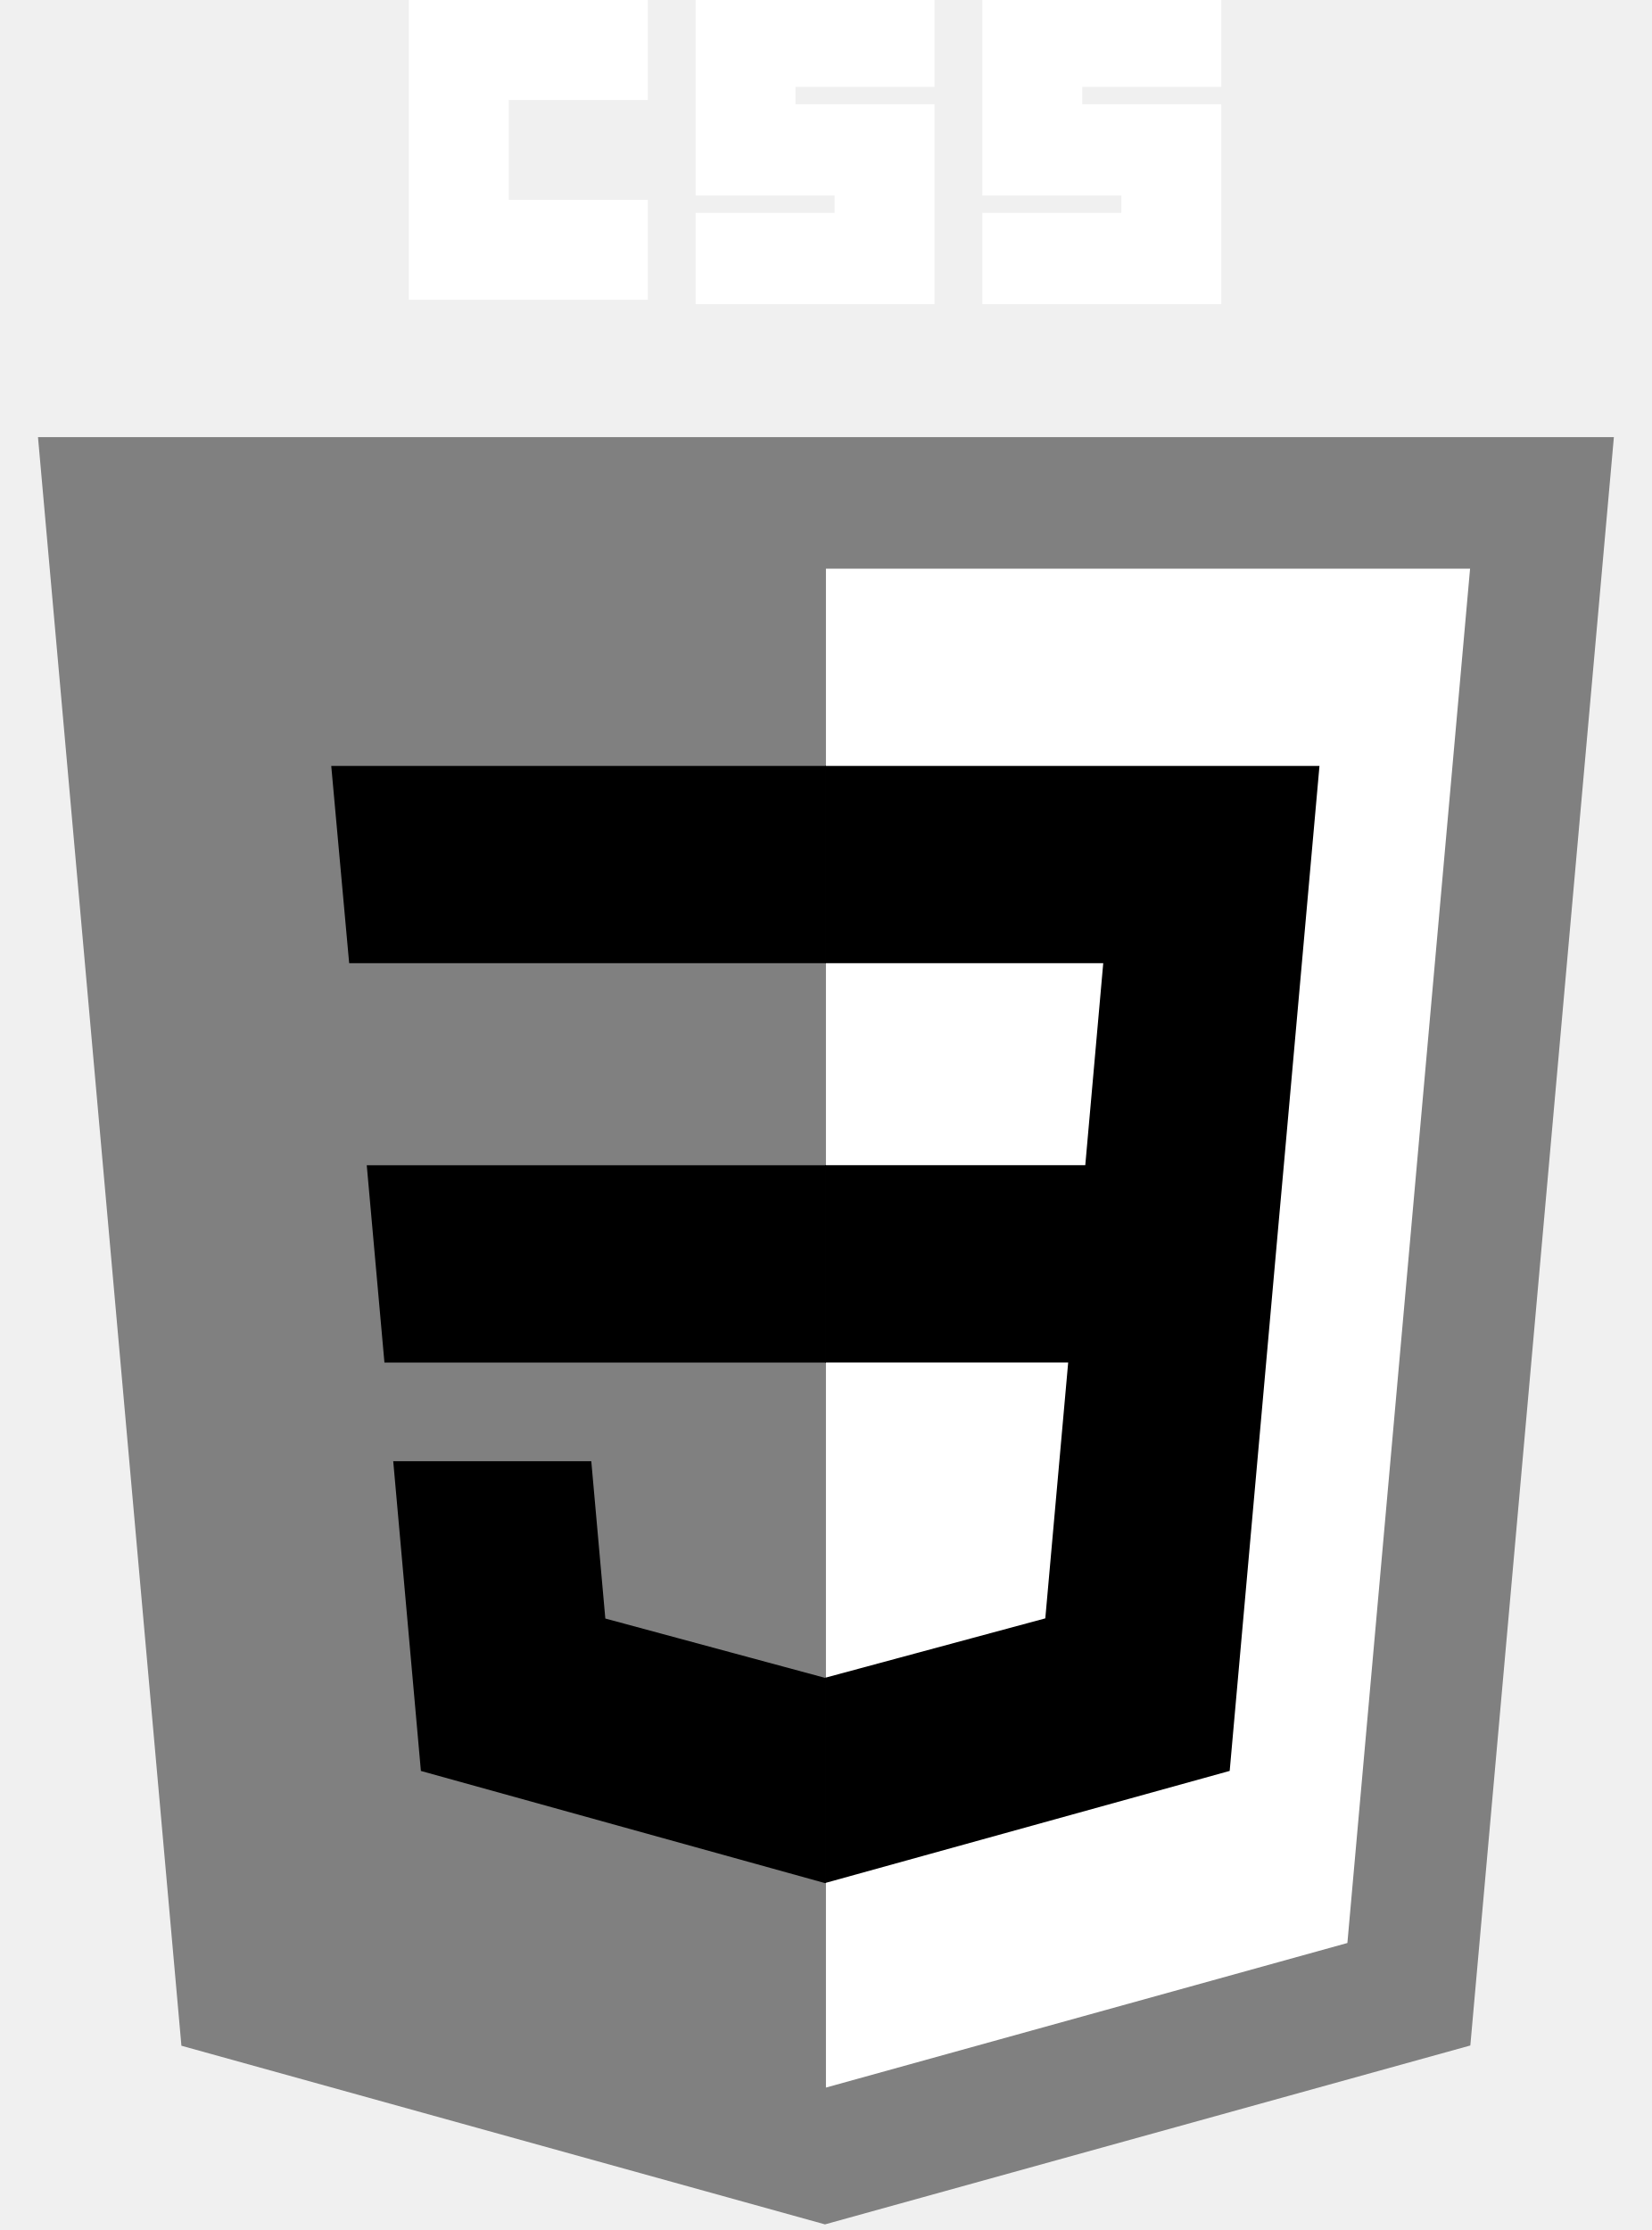
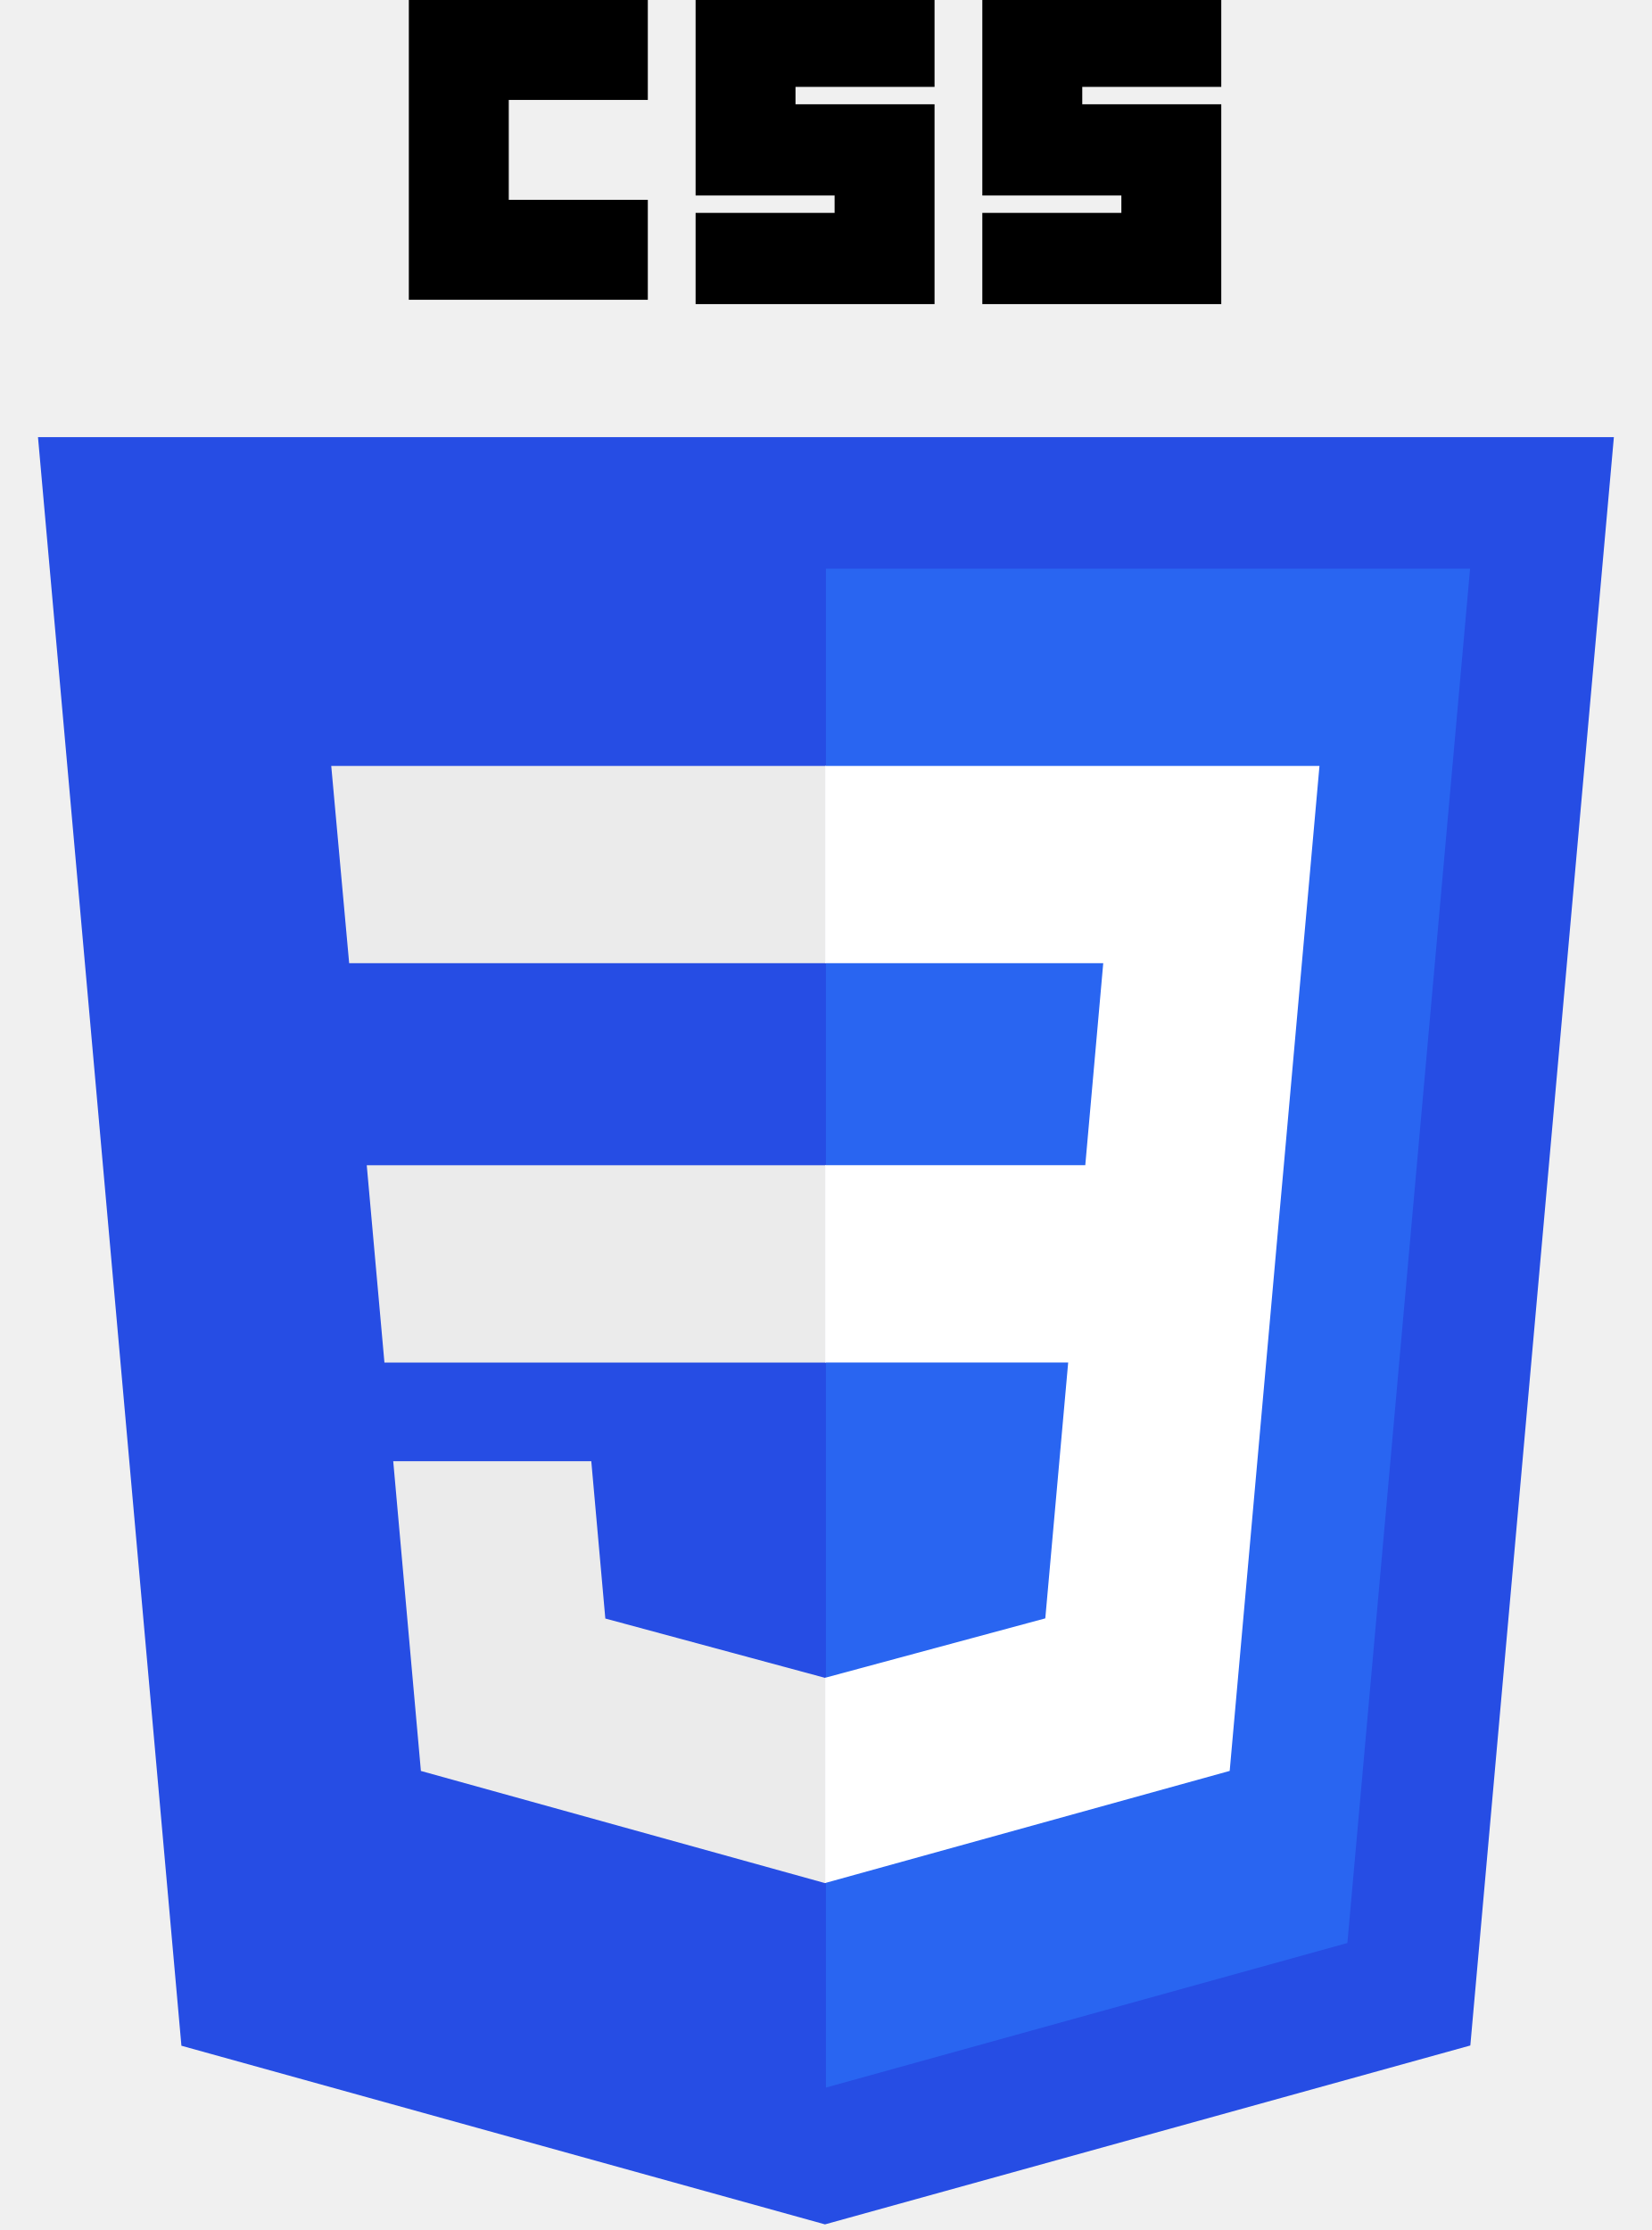
<svg xmlns="http://www.w3.org/2000/svg" width="40" height="54" viewBox="0 0 40 54" fill="none">
-   <path d="M19.977 53.864L4.393 49.538L0.92 10.586H39.08L35.604 49.532L19.977 53.864Z" fill="gray" />
-   <path d="M32.627 47.05L35.598 13.77H20V50.551L32.627 47.05Z" fill="white" />
-   <path d="M8.881 28.217L9.309 32.994H20V28.217H8.881Z" fill="black" />
-   <path d="M8.021 18.547L8.455 23.324H20V18.547H8.021Z" fill="black" />
-   <path d="M20 40.624L19.979 40.63L14.658 39.193L14.318 35.383H9.522L10.192 42.884L19.978 45.6L20 45.594V40.624Z" fill="black" />
-   <path d="M9.9 0H15.687V2.42H12.32V4.839H15.687V7.259H9.9V0Z" fill="white" />
-   <path d="M16.844 0H22.63V2.104H19.263V2.525H22.63V7.364H16.844V5.155H20.21V4.734H16.844V0Z" fill="white" />
-   <path d="M23.787 0H29.573V2.104H26.207V2.525H29.573V7.364H23.787V5.155H27.154V4.734H23.787V0Z" fill="white" />
-   <path d="M31.088 28.216L31.951 18.547H19.983V23.324H26.715L26.28 28.216H19.983V32.993H25.866L25.312 39.189L19.983 40.627V45.597L29.777 42.883L29.849 42.076L30.972 29.499L31.088 28.216Z" fill="black" />
+   <path d="M19.977 53.864L4.393 49.538L0.92 10.586H39.08L35.604 49.532L19.977 53.864Z" fill="#264DE4" />
+   <path d="M32.627 47.05L35.598 13.77H20V50.551L32.627 47.05Z" fill="#2965F1" />
+   <path d="M8.881 28.217L9.309 32.994H20V28.217H8.881Z" fill="#EBEBEB" />
+   <path d="M8.021 18.547L8.455 23.324H20V18.547H8.021Z" fill="#EBEBEB" />
+   <path d="M20 40.624L19.979 40.63L14.658 39.193L14.318 35.383H9.522L10.192 42.884L19.978 45.6L20 45.594V40.624Z" fill="#EBEBEB" />
+   <path d="M9.9 0H15.687V2.42H12.32V4.839H15.687V7.259H9.9V0Z" fill="black" />
+   <path d="M16.844 0H22.63V2.104H19.263V2.525H22.63V7.364H16.844V5.155H20.21V4.734H16.844V0Z" fill="black" />
+   <path d="M23.787 0H29.573V2.104H26.207V2.525H29.573V7.364H23.787V5.155H27.154V4.734H23.787V0Z" fill="black" />
+   <path d="M31.088 28.216L31.951 18.547H19.983V23.324H26.715L26.28 28.216H19.983V32.993H25.866L25.312 39.189L19.983 40.627V45.597L29.777 42.883L29.849 42.076L30.972 29.499L31.088 28.216Z" fill="white" />
</svg>
